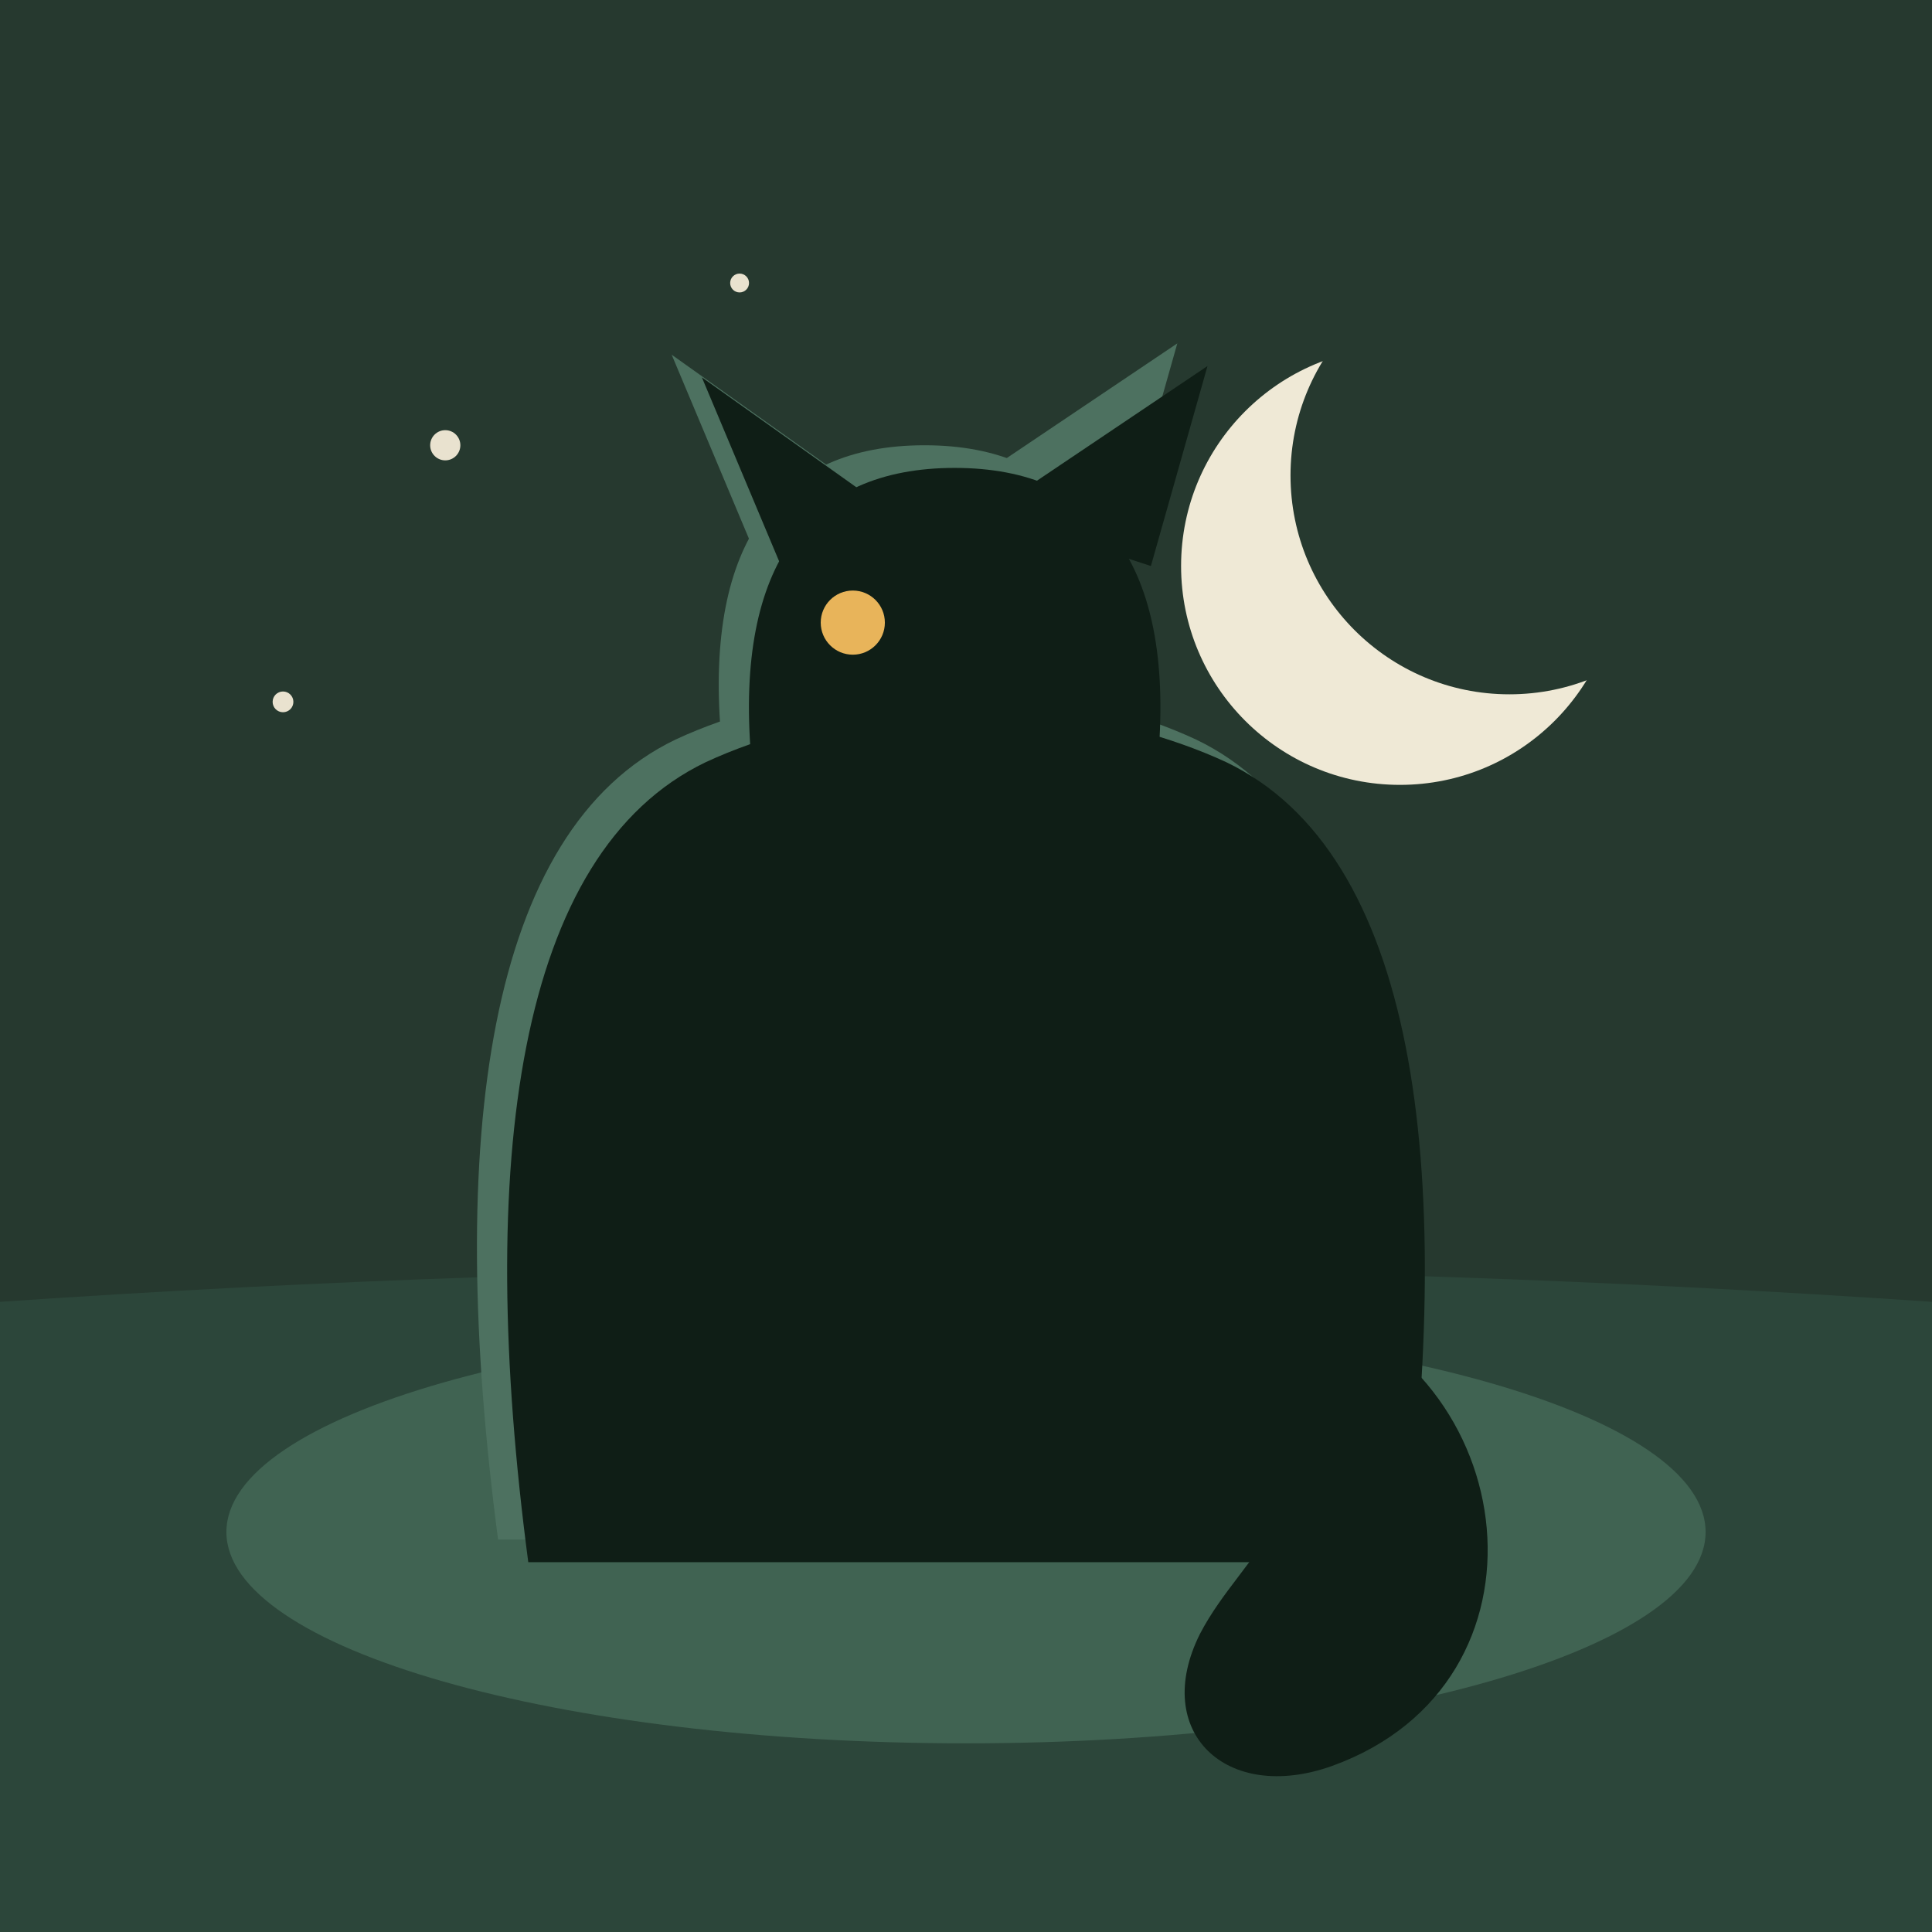
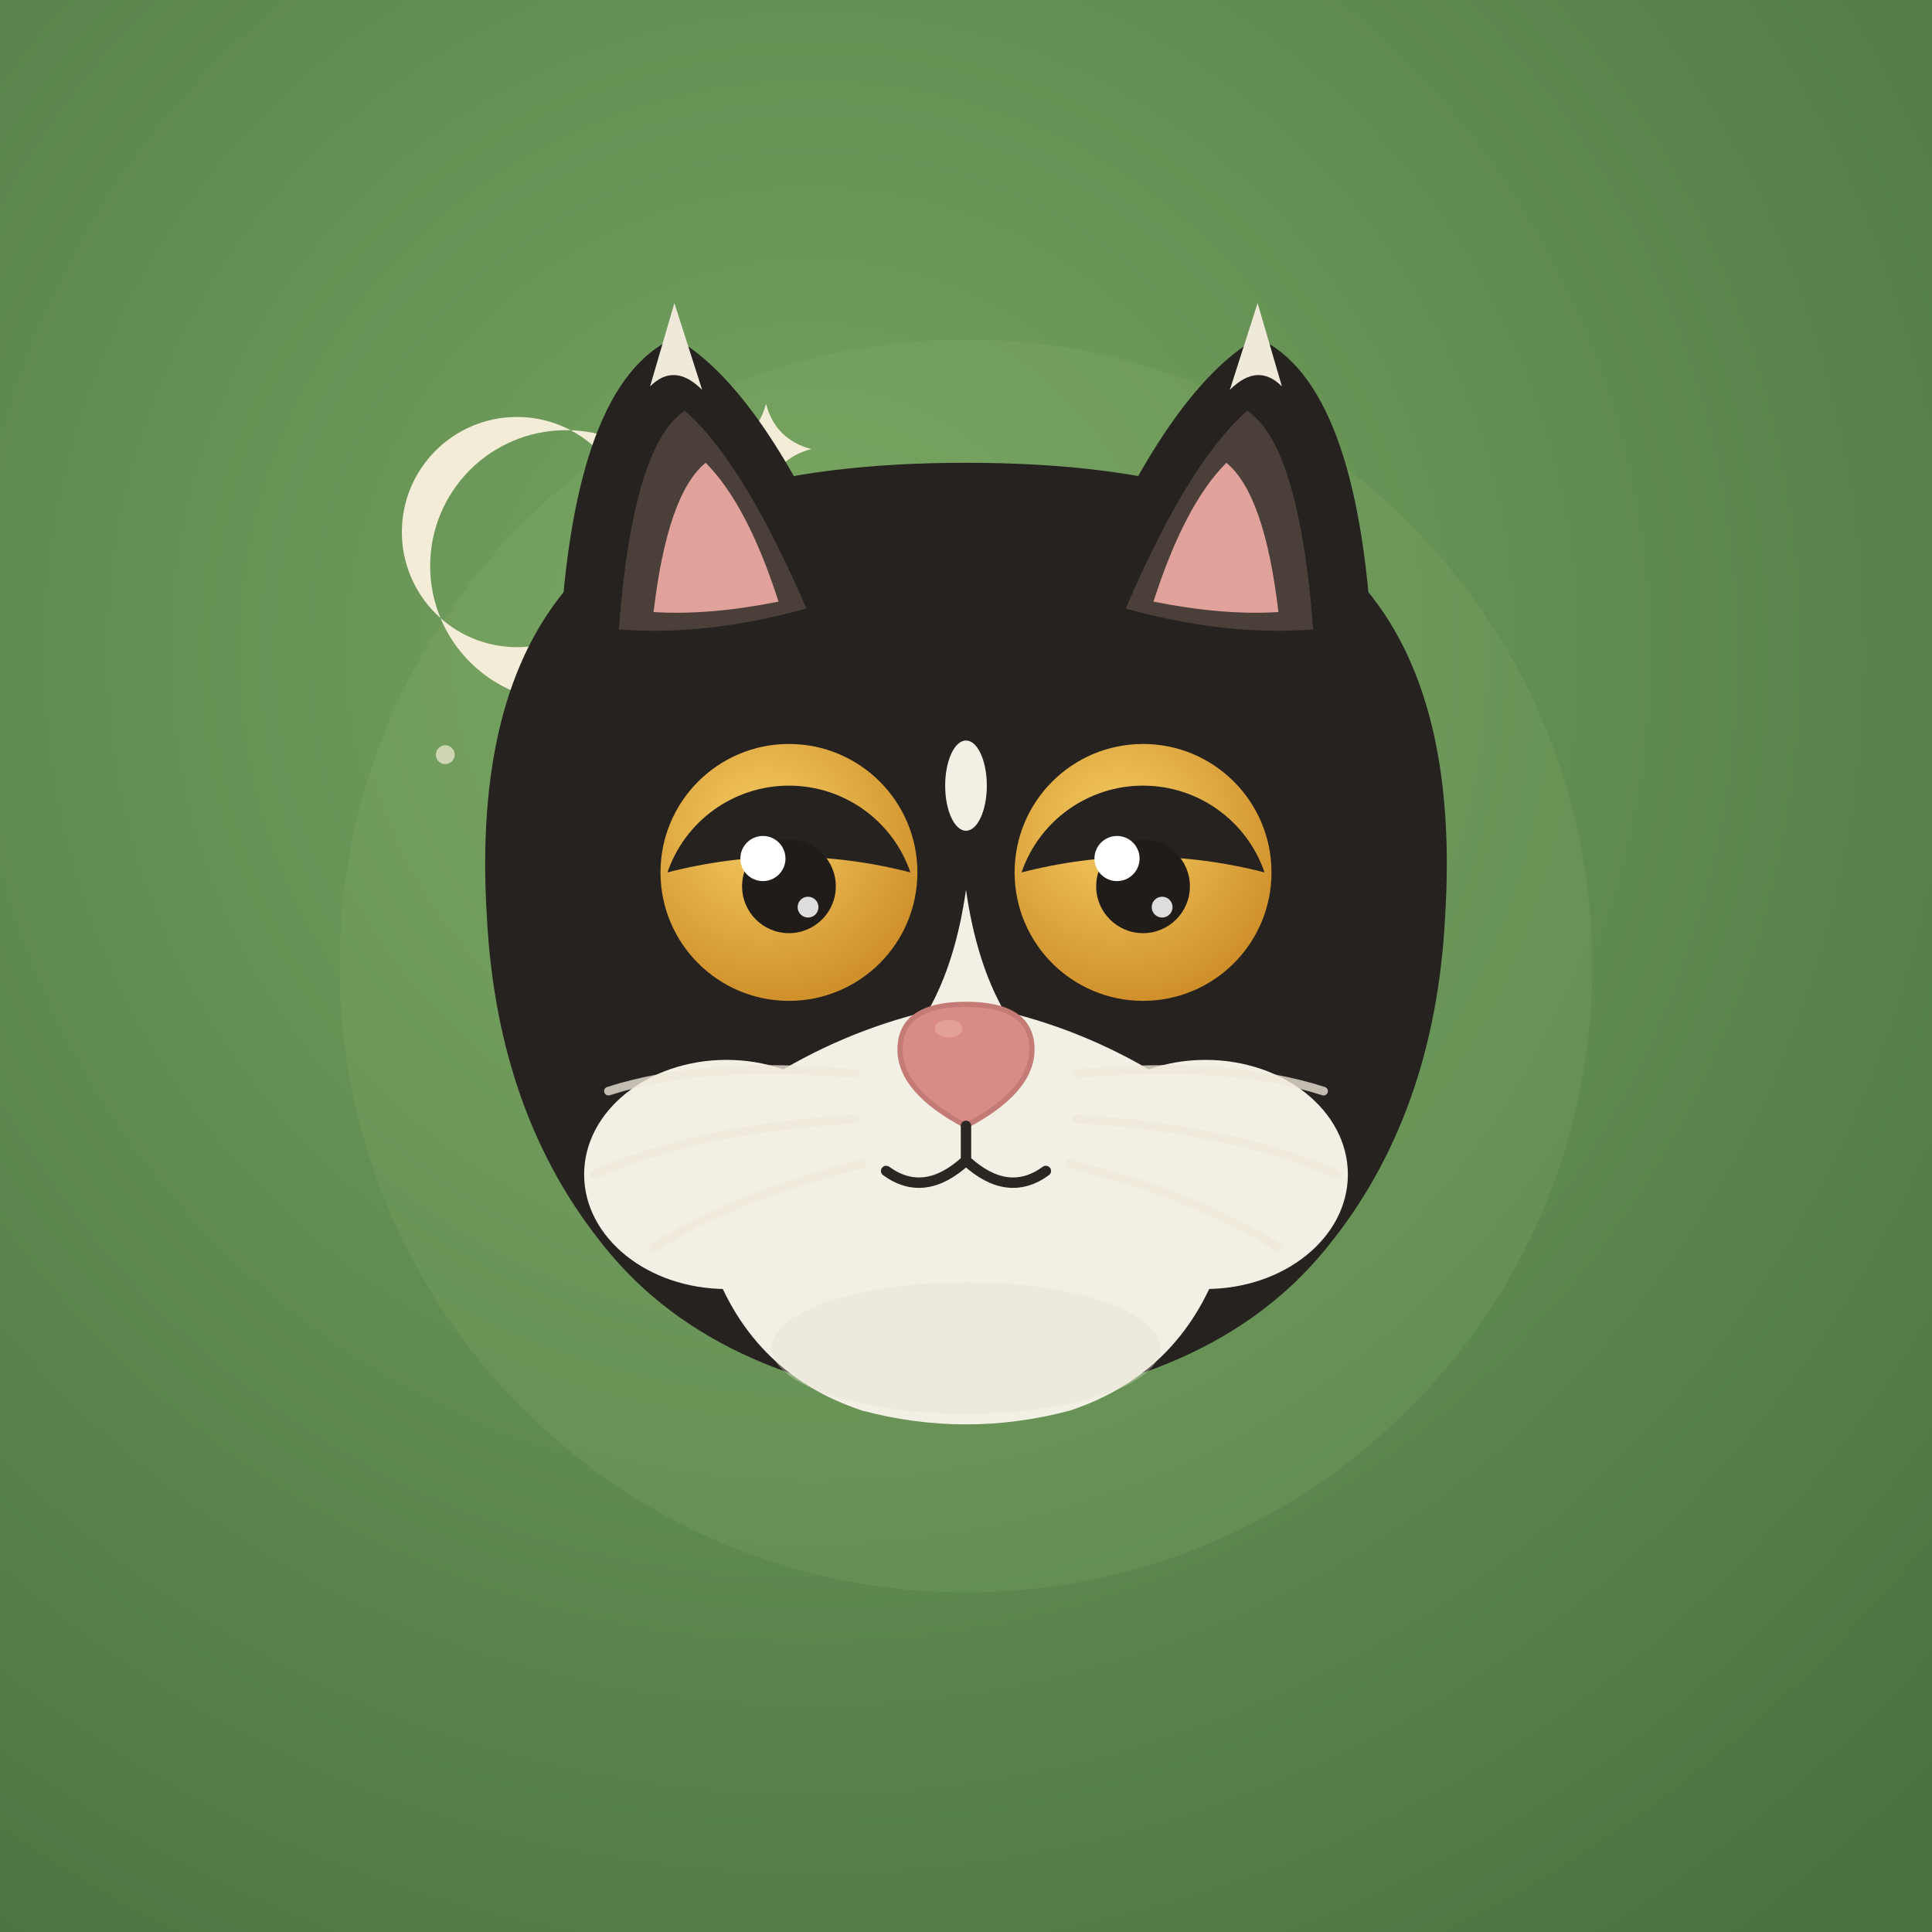
<svg xmlns="http://www.w3.org/2000/svg" width="1024" height="1024" viewBox="0 0 1024 1024">
-   <rect width="1024" height="1024" fill="#26392f" />
-   <path d="M0 690Q512 655 1024 690V1024H0Z" fill="#2c463a" />
-   <ellipse cx="512" cy="812" rx="392" ry="112" fill="#517a66" opacity="0.55" />
-   <g fill="#e9e2cf">
-     <circle cx="236" cy="236" r="8" />
-     <circle cx="150" cy="372" r="5.5" />
-     <circle cx="392" cy="150" r="5" />
-   </g>
-   <circle cx="742" cy="300" r="116" fill="#efe9d6" />
-   <circle cx="800" cy="252" r="116" fill="#26392f" />
-   <g>
-     <g transform="translate(-16 -12)" fill="#4d7160">
-       <path d="M414 300 372 200 476 274Z" />
-       <path d="M610 300 640 194 524 272Z" />
-       <path d="M280 828C252 616 274 452 374 404 434 376 512 372 512 372s78 4 138 32c100 48 122 212 94 424Z" />
-       <path d="M398 400C390 300 428 248 506 248s116 52 108 152c0 26-46 40-108 40s-108-14-108-40Z" />
+   <defs>
+     <radialGradient id="bg" gradientUnits="userSpaceOnUse" cx="430" cy="346" r="864">
+       <stop offset="0" stop-color="#76a561" />
+       <stop offset="1" stop-color="#4a713f" />
+     </radialGradient>
+     <radialGradient id="gold" cx="40%" cy="33%" r="72%">
+       <stop offset="0" stop-color="#f6cc62" />
+       <stop offset="1" stop-color="#cd8c28" />
+     </radialGradient>
+   </defs>
+   <rect width="1024" height="1024" fill="url(#bg)" />
+   <circle cx="512" cy="512" r="332" fill="#88b271" opacity="0.18" />
+   <path fill="#f3ecd6" fill-rule="evenodd" d="M300 300 m-72 0 a72 72 0 1 0 144 0 a72 72 0 1 0 -144 0 M274 282 m-61 0 a61 61 0 1 0 122 0 a61 61 0 1 0 -122 0Z" />
+   <path fill="#f3ecd6" d="M406 214 Q411 233 430 238 Q411 243 406 262 Q401 243 382 238 Q401 233 406 214Z" />
+   <circle cx="236" cy="400" r="5" fill="#f3ecd6" opacity="0.7" />
+   <g transform="translate(512 536) scale(0.92) translate(-512 -512)">
+     <path fill="#262220" d="M512 196 Q344 196 284 266 Q228 330 236 458 Q242 572 304 648 Q370 730 512 740 Q654 730 720 648 Q782 572 788 458 Q796 330 740 266 Q680 196 512 196Z" />
+     <path fill="#262220" d="M278 300 Q286 150 344 124 Q398 154 452 286 Q366 306 278 300Z" />
+     <path fill="#262220" d="M746 300 Q738 150 680 124 Q626 154 572 286 Q658 306 746 300Z" />
+     <path fill="#4b3f39" d="M312 292 Q320 186 350 166 Q384 196 420 280 Q362 296 312 292Z" />
+     <path fill="#4b3f39" d="M712 292 Q704 186 674 166 Q640 196 604 280 Q662 296 712 292Z" />
+     <path fill="#e0a29b" d="M332 282 Q340 214 362 196 Q386 220 404 276 Q364 284 332 282Z" />
+     <path fill="#e0a29b" d="M692 282 Q684 214 662 196 Q638 220 620 276 Q660 284 692 282Z" />
+     <path fill="#efe9da" d="M330 152 L344 104 L360 154 Q344 138 330 152Z" />
+     <path fill="#efe9da" d="M694 152 L680 104 L664 154 Q680 138 694 152Z" />
+     <ellipse cx="374" cy="606" rx="82" ry="66" fill="#f2efe4" />
+     <ellipse cx="650" cy="606" rx="82" ry="66" fill="#f2efe4" />
+     <path fill="#f2efe4" d="M512 442 Q506 484 490 512 Q440 524 396 552 Q350 590 364 652 Q386 720 452 742 Q512 758 572 742 Q638 720 660 652 Q674 590 628 552 Q584 524 534 512 Q518 484 512 442Z" />
+     <ellipse cx="512" cy="706" rx="112" ry="38" fill="#e6e1d0" opacity="0.34" />
+     <ellipse cx="512" cy="382" rx="12" ry="26" fill="#f2efe4" />
+     <circle cx="410" cy="432" r="74" fill="url(#gold)" />
+     <circle cx="614" cy="432" r="74" fill="url(#gold)" />
+     <path fill="#262220" d="M340 432 A74 74 0 0 1 480 432 Q410 414 340 432Z" />
+     <path fill="#262220" d="M544 432 A74 74 0 0 1 684 432 Q614 414 544 432Z" />
+     <circle cx="410" cy="440" r="27" fill="#201c1a" />
+     <circle cx="614" cy="440" r="27" fill="#201c1a" />
+     <circle cx="395" cy="424" r="13" fill="#ffffff" />
+     <circle cx="599" cy="424" r="13" fill="#ffffff" />
+     <circle cx="421" cy="452" r="6" fill="#ffffff" opacity="0.85" />
+     <circle cx="625" cy="452" r="6" fill="#ffffff" opacity="0.85" />
+     <path fill="#d98c86" stroke="#c47b75" stroke-width="3" d="M512 508 Q550 508 550 534 Q550 558 512 578 Q474 558 474 534 Q474 508 512 508Z" />
+     <ellipse cx="502" cy="522" rx="8" ry="5" fill="#ecb2ac" opacity="0.55" />
+     <path fill="none" stroke="#2b2622" stroke-width="6" stroke-linecap="round" d="M512 578 L512 598 M512 598 Q488 620 466 604 M512 598 Q536 620 558 604" />
+     <g fill="none" stroke="#efe9da" stroke-width="5" stroke-linecap="round" opacity="0.78">
+       <path d="M448 548 Q362 540 306 558" />
+       <path d="M448 574 Q356 580 298 606" />
+       <path d="M452 600 Q380 618 332 648" />
+       <path d="M576 548 Q662 540 718 558" />
+       <path d="M576 574 Q668 580 726 606" />
+       <path d="M572 600 Q644 618 692 648" />
    </g>
-     <path d="M414 300 372 200 476 274Z" fill="#0f1e16" />
-     <path d="M610 300 640 194 524 272Z" fill="#0f1e16" />
-     <path d="M280 828C252 616 274 452 374 404 434 376 512 372 512 372s78 4 138 32c100 48 122 212 94 424Z" fill="#0f1e16" />
-     <path d="M398 400C390 300 428 248 506 248s116 52 108 152c0 26-46 40-108 40s-108-14-108-40Z" fill="#0f1e16" />
-     <path d="M690 690C808 726 828 892 706 936 650 956 610 918 636 866 660 820 704 806 690 690Z" fill="#0f1e16" />
-     <circle cx="452" cy="330" r="17" fill="#e8b45a" />
  </g>
</svg>
